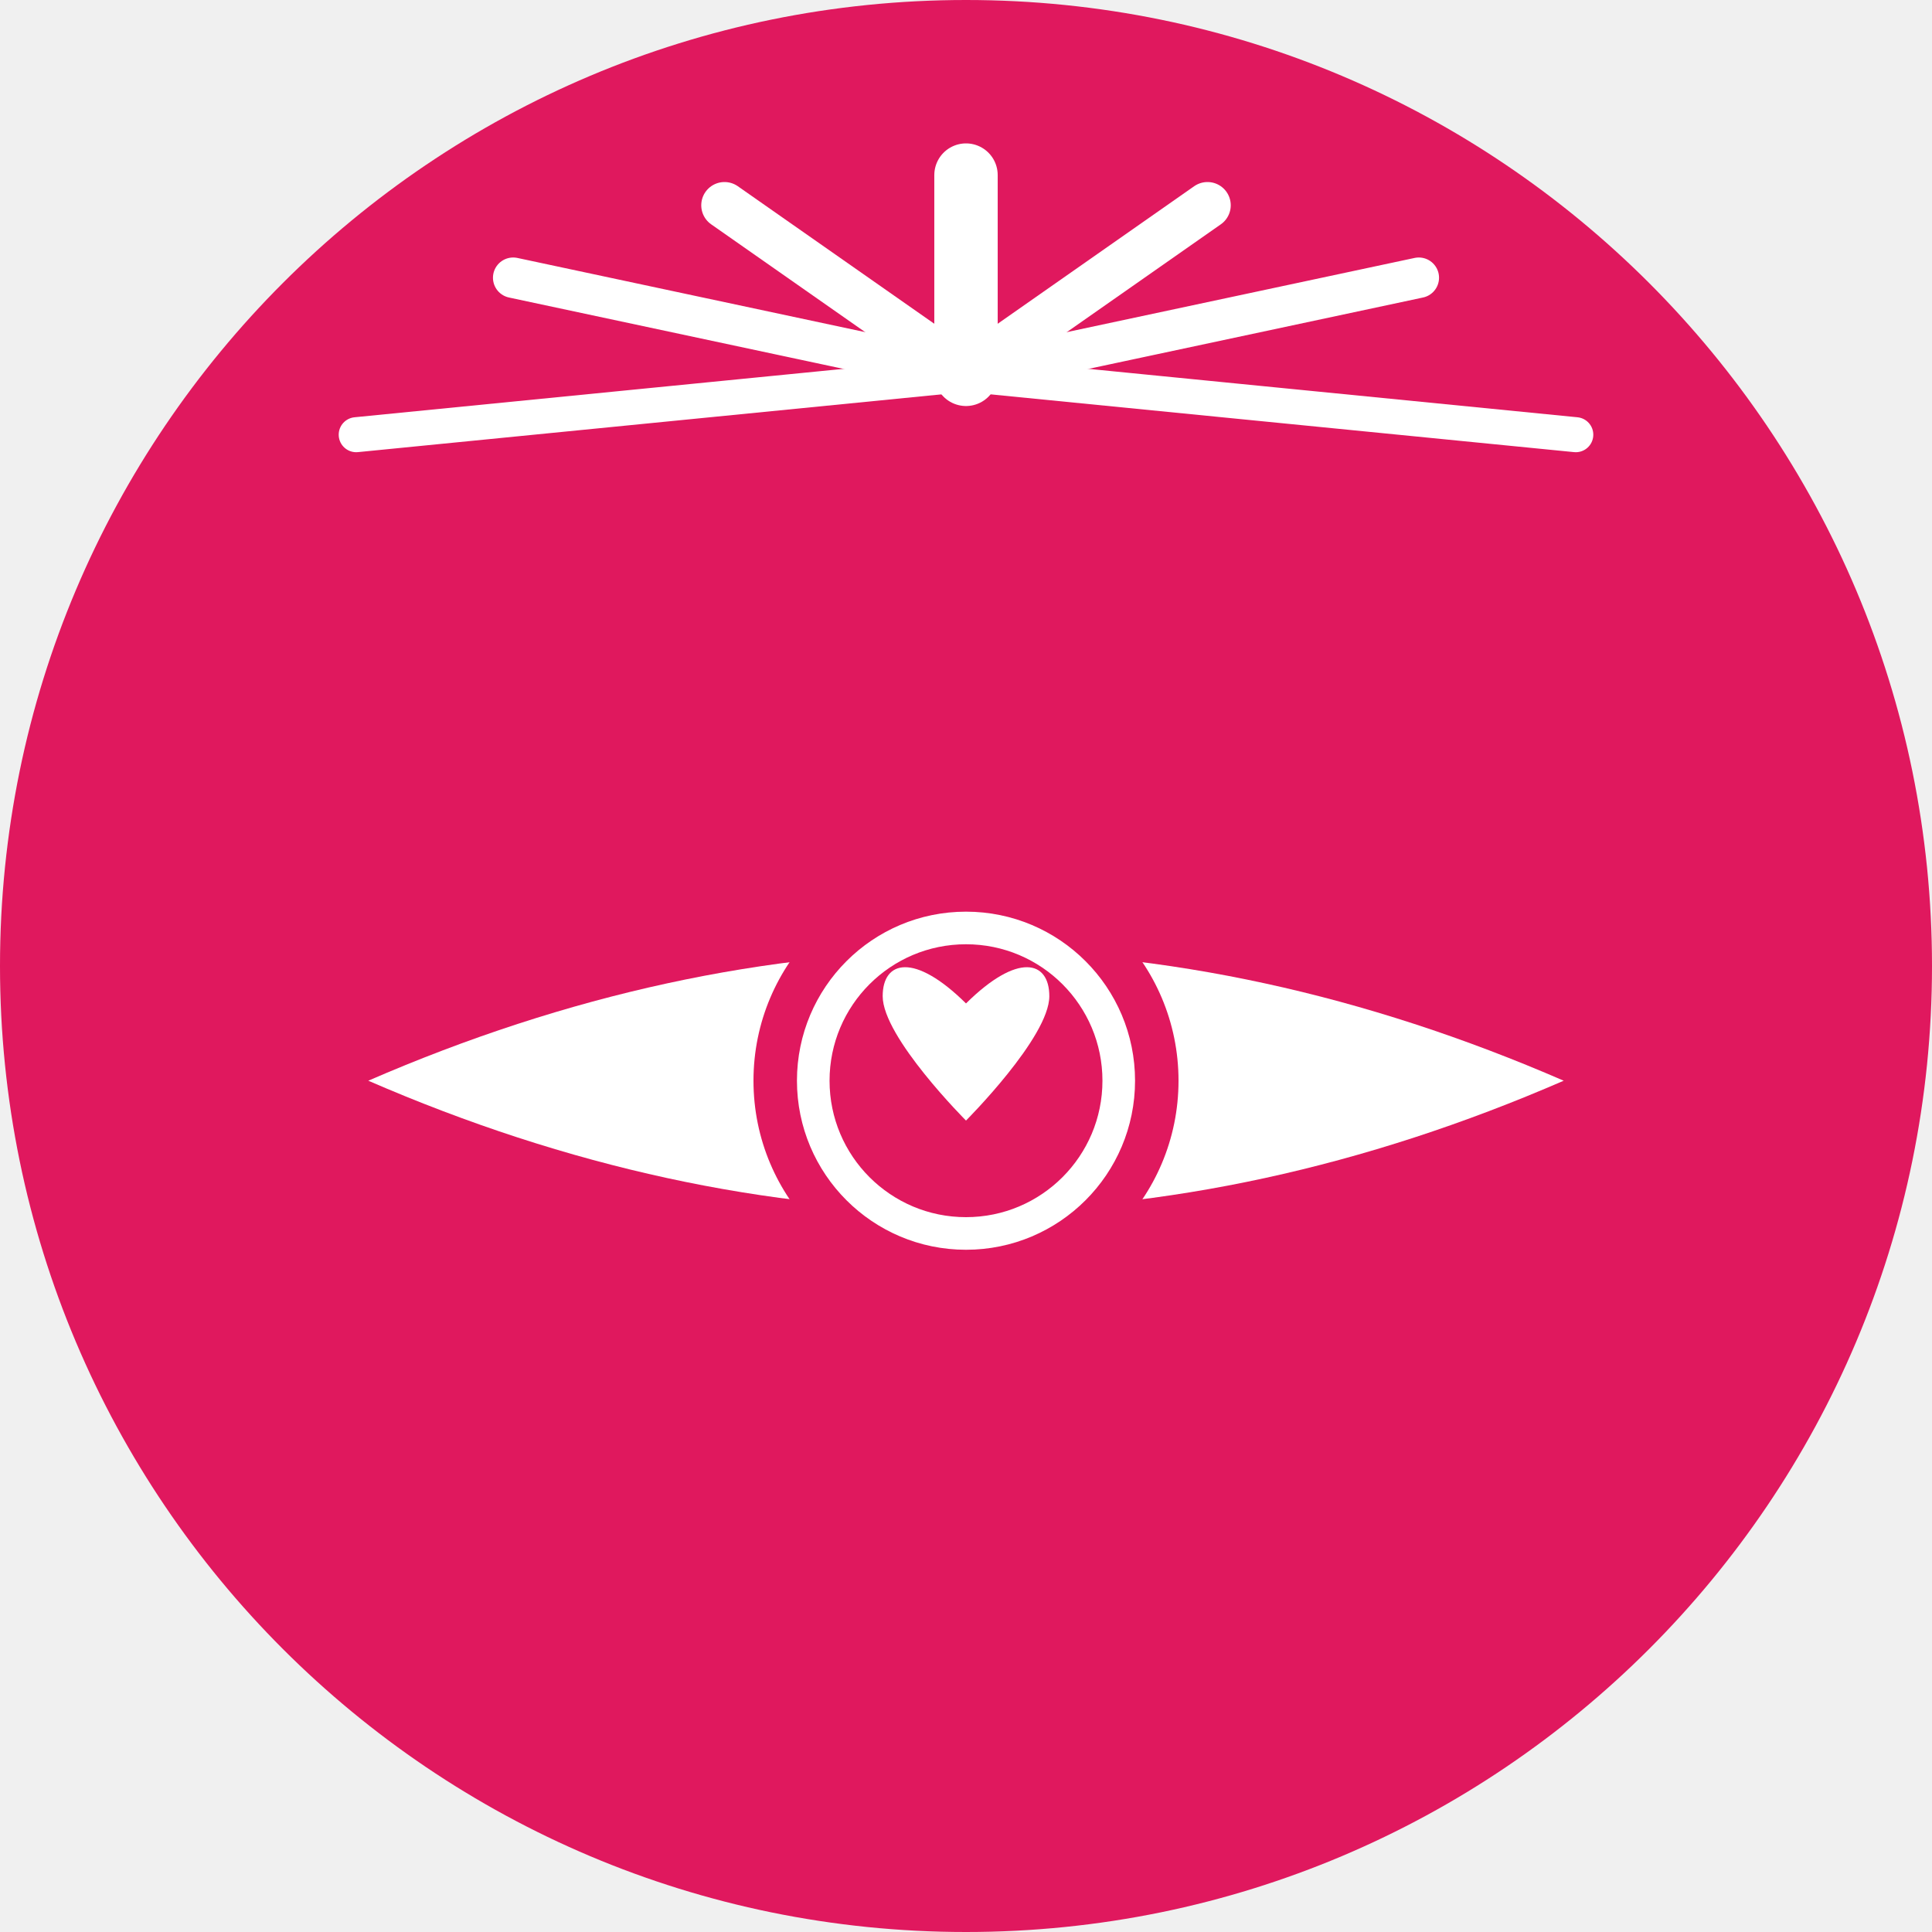
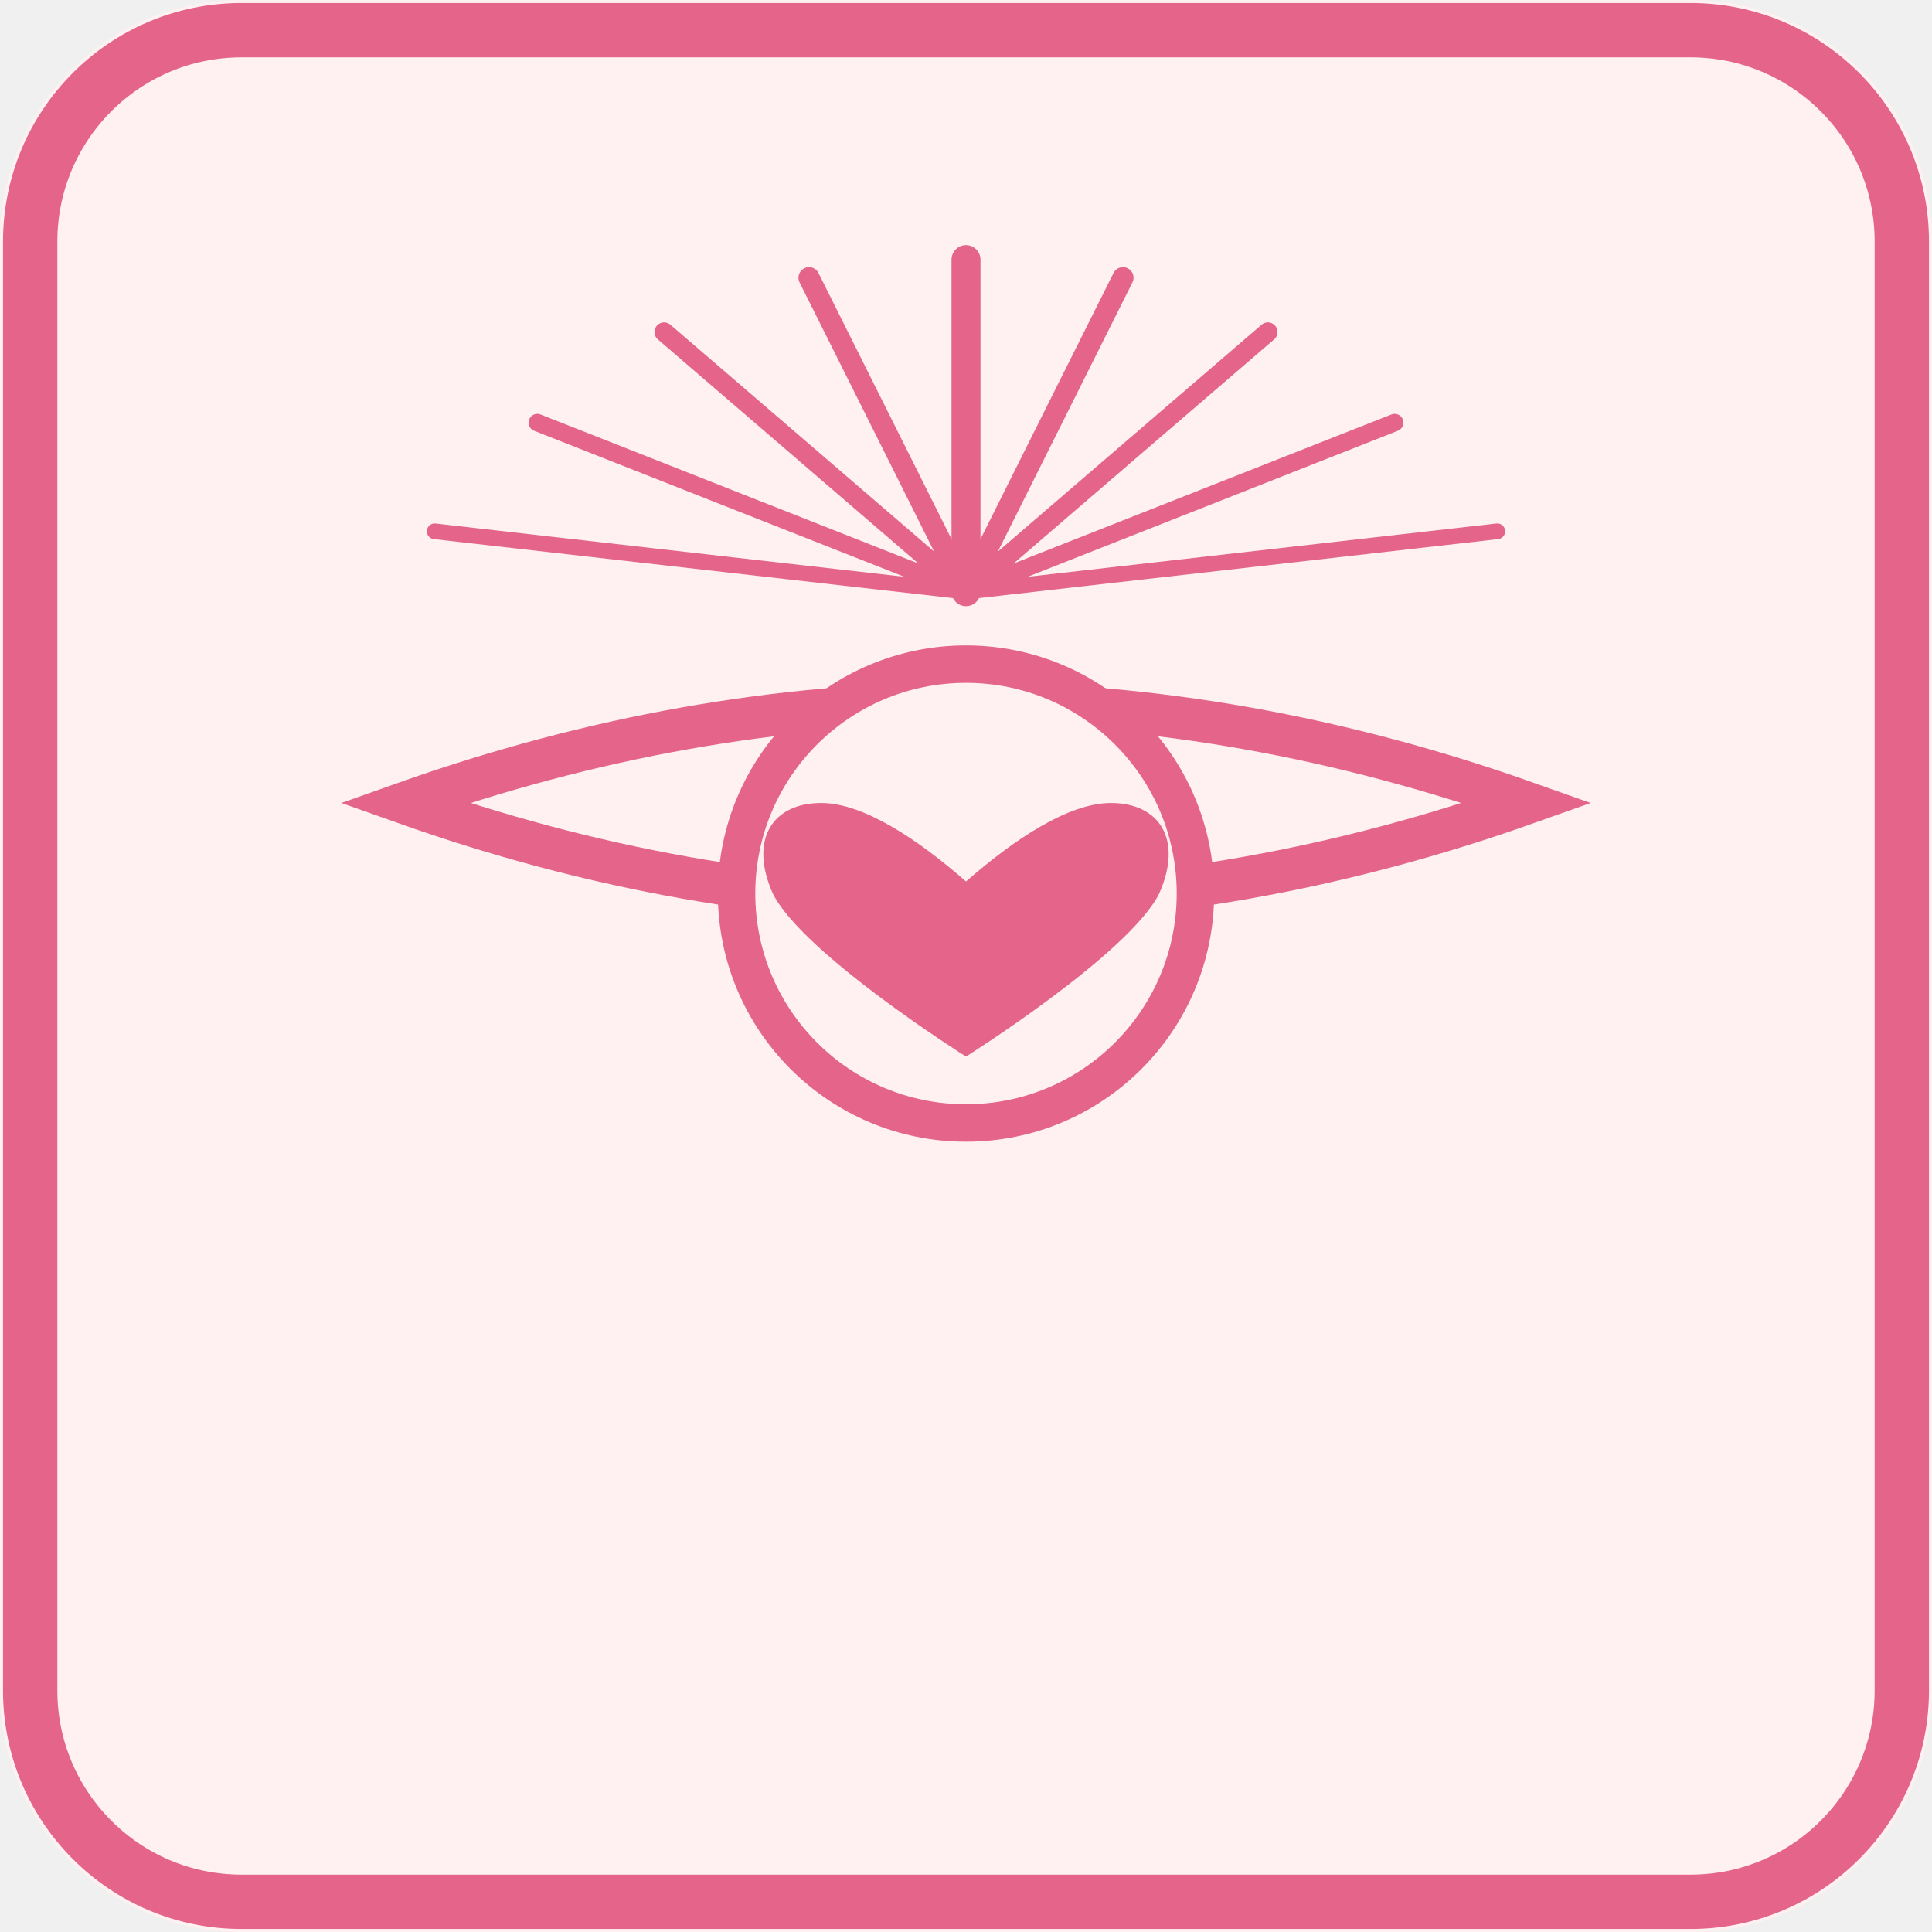
<svg xmlns="http://www.w3.org/2000/svg" viewBox="0 0 32 32">
-   <circle cx="16" cy="16" r="16" fill="#e0185e" />
-   <line x1="16" y1="6.2" x2="16" y2="2.9" stroke="white" stroke-width="1.05" stroke-linecap="round" />
-   <line x1="16" y1="6.2" x2="20" y2="3.4" stroke="white" stroke-width="0.77" stroke-linecap="round" />
-   <line x1="16" y1="6.2" x2="12" y2="3.4" stroke="white" stroke-width="0.77" stroke-linecap="round" />
-   <line x1="16" y1="6.2" x2="23.5" y2="4.6" stroke="white" stroke-width="0.67" stroke-linecap="round" />
-   <line x1="16" y1="6.2" x2="8.5" y2="4.6" stroke="white" stroke-width="0.67" stroke-linecap="round" />
-   <line x1="16" y1="6.2" x2="26.1" y2="7.2" stroke="white" stroke-width="0.58" stroke-linecap="round" />
-   <line x1="16" y1="6.2" x2="5.9" y2="7.2" stroke="white" stroke-width="0.58" stroke-linecap="round" />
-   <path d="M6.1,17.9 Q16,13.6 25.9,17.9 Q16,22.2 6.1,17.9Z" fill="white" />
-   <circle cx="16" cy="17.9" r="3.52" fill="#e0185e" />
-   <circle cx="16" cy="17.9" r="2.53" fill="none" stroke="white" stroke-width="0.54" />
-   <path d="M16,18.56 C16,18.56 14.62,17.18 14.62,16.5 C14.62,15.91 15.14,15.77 16,16.62 C16.86,15.77 17.38,15.91 17.38,16.5 C17.38,17.18 16,18.56 16,18.56Z" fill="white" />
+   <rect x="0" y="0" width="32" height="32" rx="4" ry="4" fill="#FFF1F2" />
+   <rect x="0.5" y="0.5" width="31" height="31" rx="3.5" fill="none" stroke="#E46589" stroke-width="0.9" />
+   <g stroke="#E46589" stroke-linecap="round">
+     <line x1="16" y1="9.8" x2="16" y2="4.3" stroke-width="0.48" />
+     <line x1="16" y1="9.8" x2="18.6" y2="4.6" stroke-width="0.35" />
+     <line x1="16" y1="9.8" x2="13.4" y2="4.6" stroke-width="0.35" />
+     <line x1="16" y1="9.8" x2="21.0" y2="5.5" stroke-width="0.32" />
+     <line x1="16" y1="9.8" x2="11.0" y2="5.5" stroke-width="0.32" />
+     <line x1="16" y1="9.8" x2="23.1" y2="7.0" stroke-width="0.29" />
+     <line x1="16" y1="9.8" x2="8.9" y2="7.0" stroke-width="0.29" />
+     <line x1="16" y1="9.8" x2="24.8" y2="8.8" stroke-width="0.26" />
+     <line x1="16" y1="9.8" x2="7.2" y2="8.8" stroke-width="0.26" />
+   </g>
+   <path d="M6.7,13.3 Q16,10.0 25.3,13.3 Q16,16.6 6.7,13.3Z" fill="#FFF1F2" stroke="#E46589" stroke-width="0.7" />
+   <circle cx="16" cy="14.8" r="3.8" fill="#FFF1F2" stroke="#E46589" stroke-width="0.62" />
+   <path d="M16,17.5 C16,17.5 13.3,15.8 12.8,14.8 C12.4,13.9 12.8,13.3 13.6,13.3 C14.3,13.3 15.2,13.9 16,14.6 C16.8,13.9 17.7,13.3 18.4,13.3 C19.2,13.3 19.6,13.9 19.2,14.8 C18.7,15.8 16,17.5 16,17.5Z" fill="#E46589" />
</svg>
